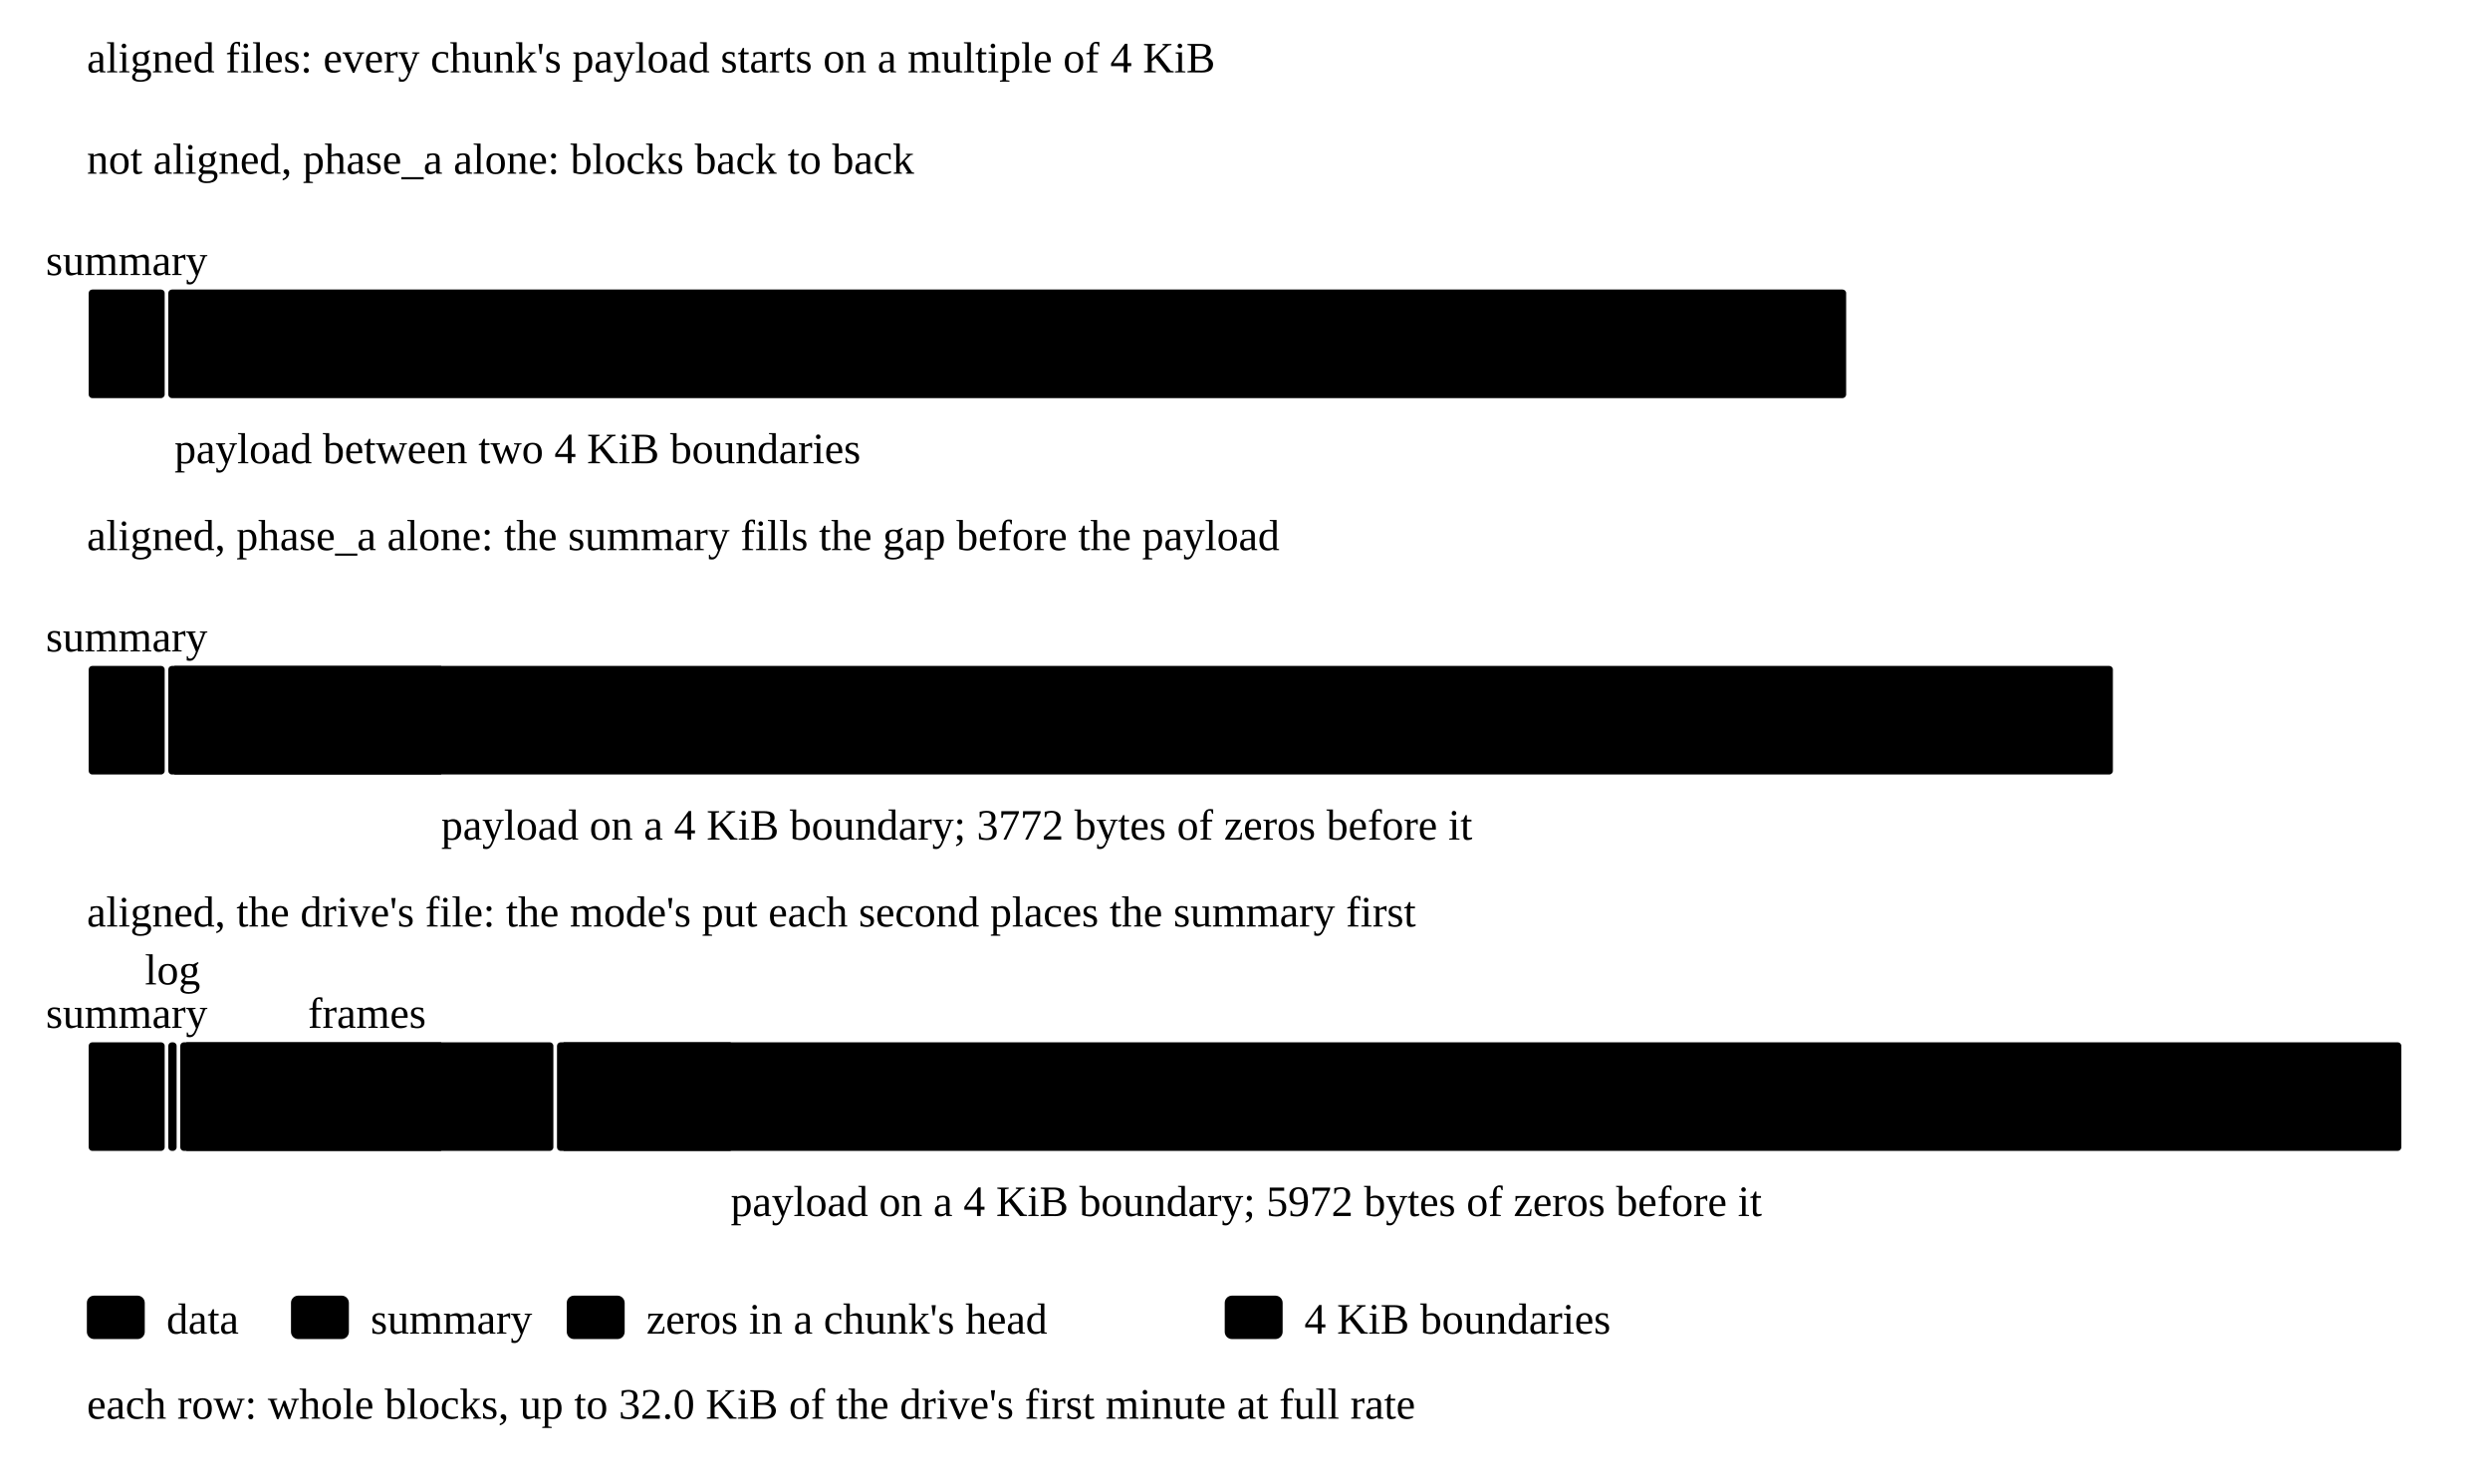
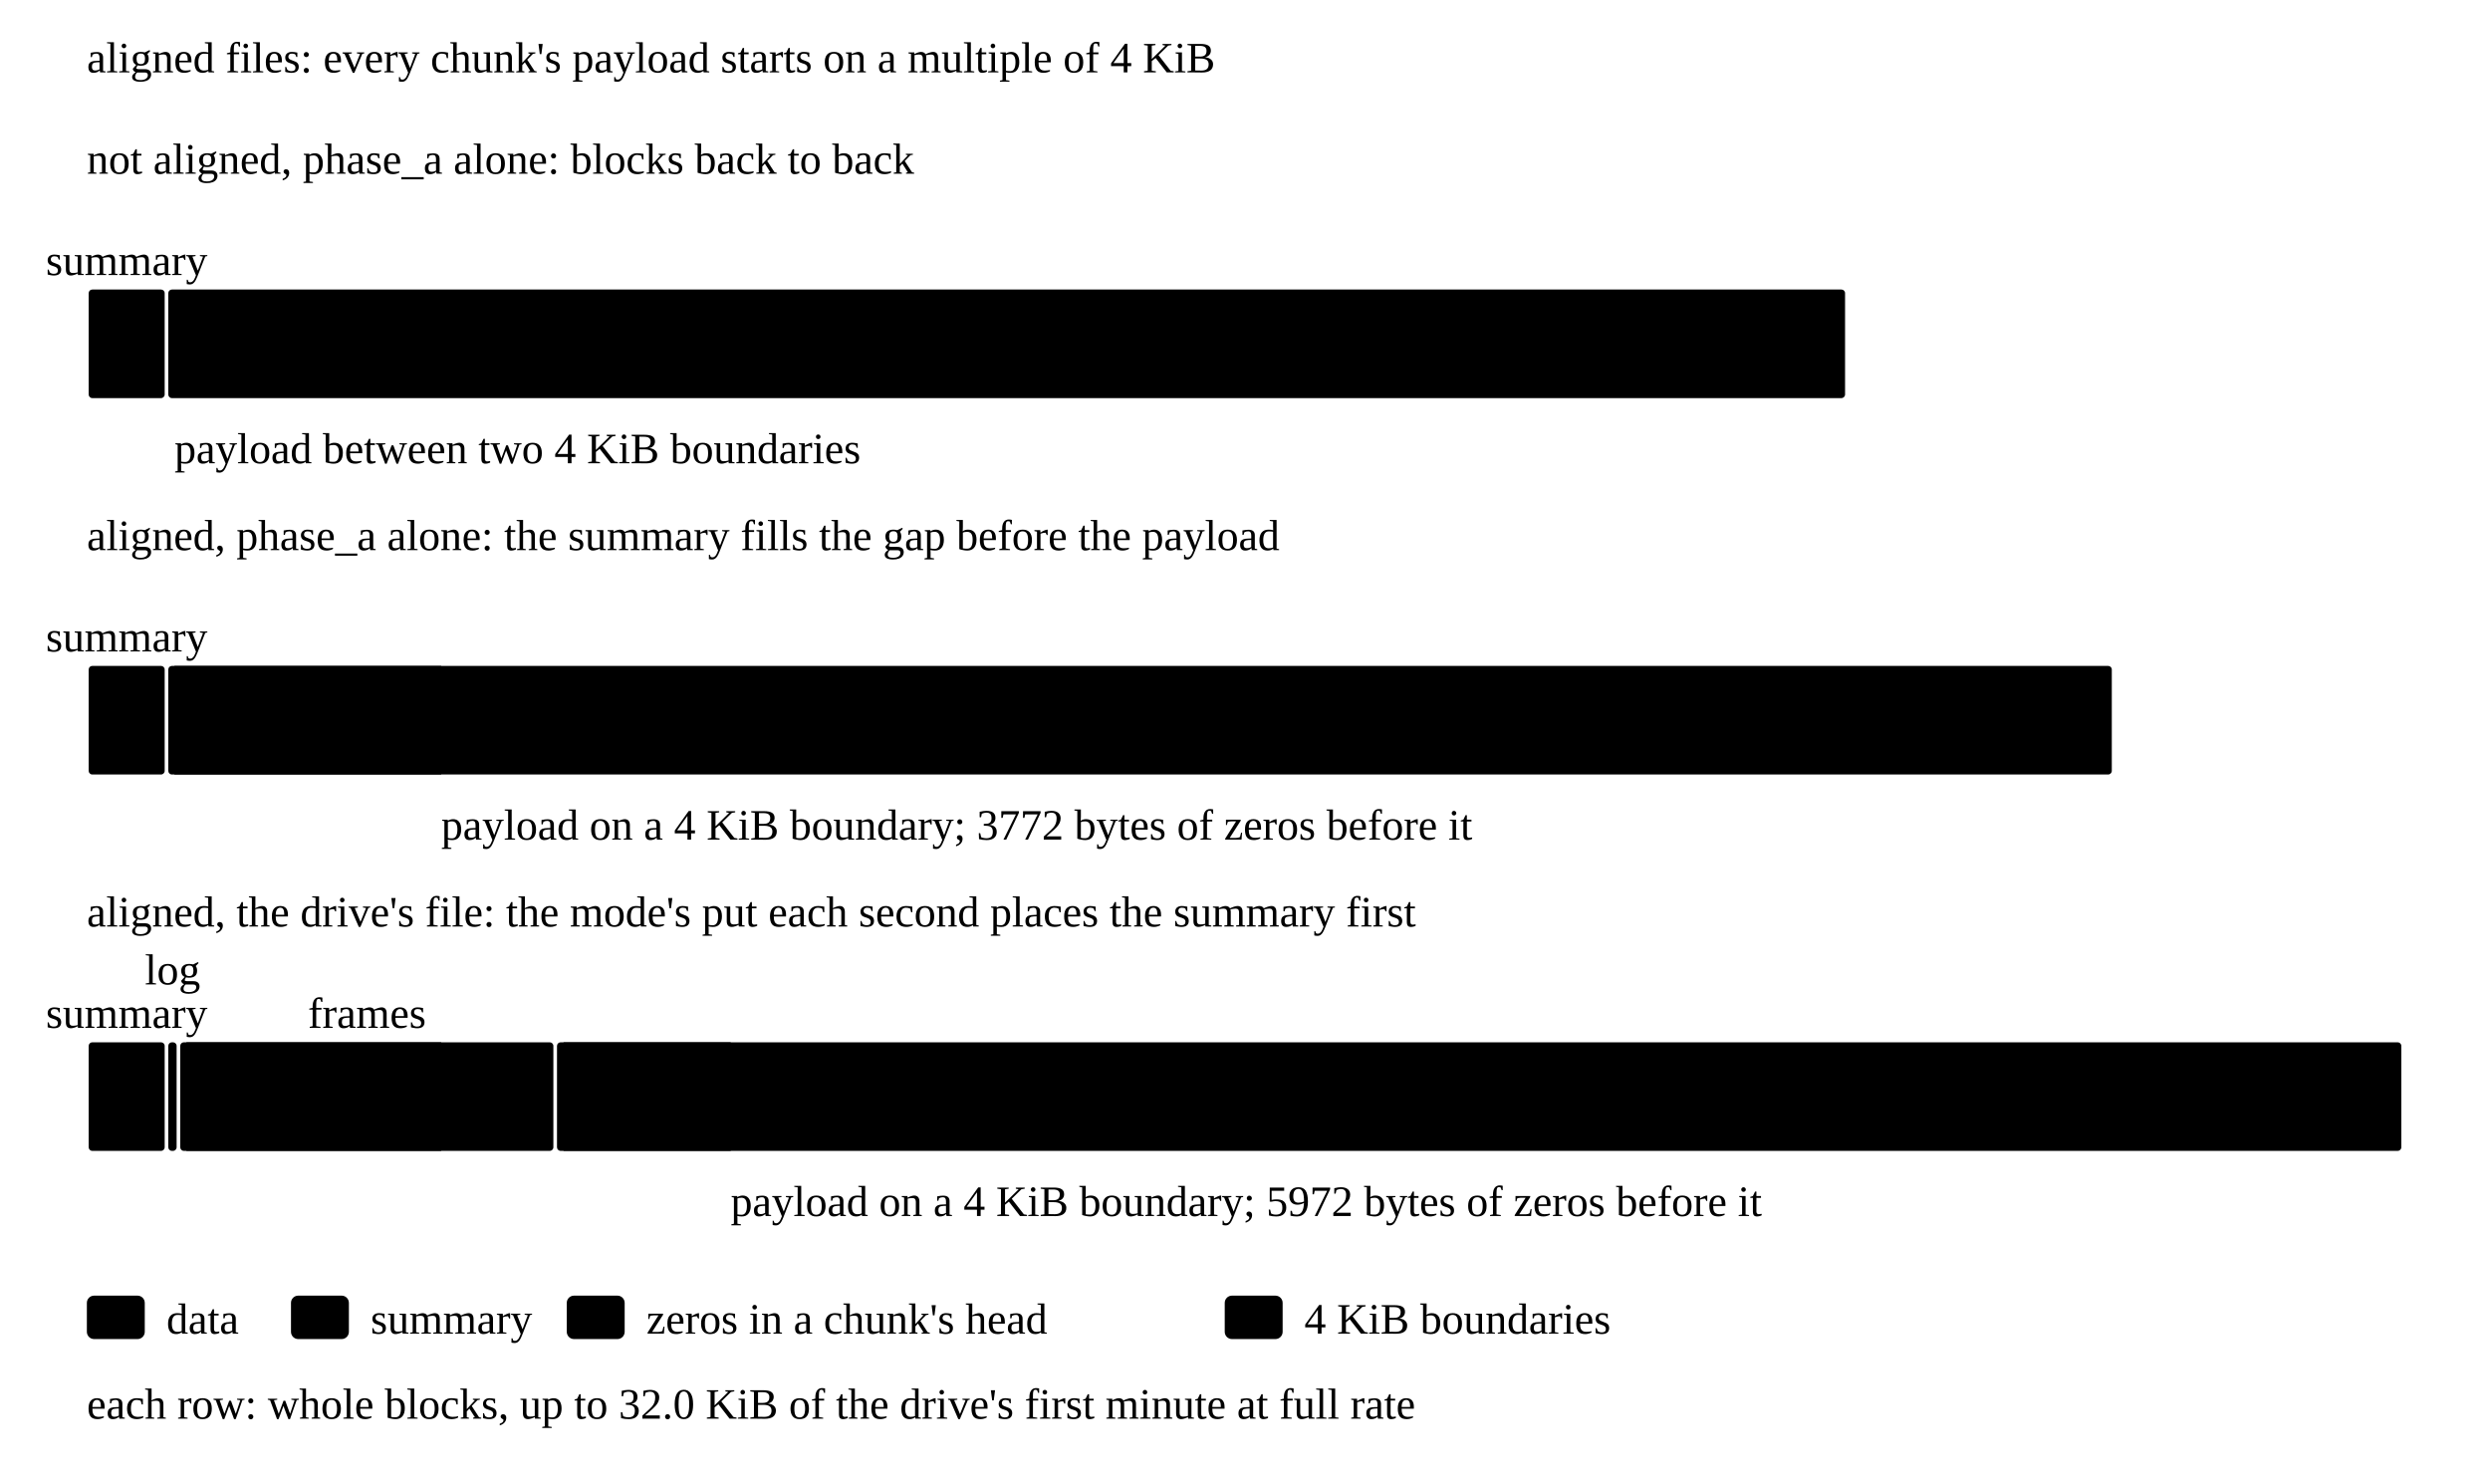
<svg xmlns="http://www.w3.org/2000/svg" class="ww-svg" viewBox="0 0 688 410" width="688" height="410" role="img" aria-label="Three files, each row from the end of one series chunk to the end of the next. Not aligned, the blocks follow each other and the payload between two 4 KiB boundaries. Aligned, in a file of phase_a alone, the summary fills the gap and the payload on a 4 KiB boundary; 3772 bytes of zeros before it. Aligned, in the drive's file, the put of the mode places the summary first and the payload on a 4 KiB boundary; 5972 bytes of zeros before it">
  <text x="24.0" y="20.0" text-anchor="start" class="strong">aligned files: every chunk's payload starts on a multiple of 4 KiB</text>
  <text x="24.0" y="48.0" text-anchor="start" class="small">not aligned, phase_a alone: blocks back to back</text>
  <rect x="24.5" y="80.0" width="21.0" height="30.0" rx="1" class="tint-teal" />
  <text x="35.0" y="76.0" text-anchor="middle" class="soft small">summary</text>
-   <rect x="46.5" y="80.0" width="463.6" height="30.0" rx="1" class="tint-blue" />
-   <text x="278.3" y="99.5" text-anchor="middle" class="small">samples</text>
-   <line x1="49.6" y1="76.0" x2="49.6" y2="114.0" class="thin dash" />
-   <line x1="129.6" y1="76.0" x2="129.6" y2="114.0" class="thin dash" />
-   <line x1="209.6" y1="76.0" x2="209.6" y2="114.0" class="thin dash" />
-   <line x1="289.6" y1="76.0" x2="289.6" y2="114.0" class="thin dash" />
-   <line x1="369.6" y1="76.0" x2="369.6" y2="114.0" class="thin dash" />
-   <line x1="449.6" y1="76.0" x2="449.6" y2="114.0" class="thin dash" />
+   <rect x="46.5" y="80.0" width="463.3" height="30.0" rx="1" class="tint-blue" />
+   <text x="278.2" y="99.5" text-anchor="middle" class="small">samples</text>
+   <line x1="25.0" y1="76.0" x2="25.0" y2="114.0" class="thin dash" />
+   <line x1="105.0" y1="76.0" x2="105.0" y2="114.0" class="thin dash" />
+   <line x1="185.0" y1="76.0" x2="185.0" y2="114.0" class="thin dash" />
+   <line x1="265.0" y1="76.0" x2="265.0" y2="114.0" class="thin dash" />
+   <line x1="345.0" y1="76.0" x2="345.0" y2="114.0" class="thin dash" />
+   <line x1="425.0" y1="76.0" x2="425.0" y2="114.0" class="thin dash" />
+   <line x1="505.0" y1="76.0" x2="505.0" y2="114.0" class="thin dash" />
  <line x1="48.2" y1="74.0" x2="48.2" y2="116.0" class="accent-line" />
  <text x="48.2" y="128.0" text-anchor="start" class="accent small">payload between two 4 KiB boundaries</text>
  <text x="24.0" y="152.0" text-anchor="start" class="small">aligned, phase_a alone: the summary fills the gap before the payload</text>
  <rect x="24.5" y="184.0" width="21.0" height="30.0" rx="1" class="tint-teal" />
  <text x="35.0" y="180.0" text-anchor="middle" class="soft small">summary</text>
-   <rect x="46.5" y="184.0" width="537.3" height="30.0" rx="1" class="tint-blue" />
+   <rect x="46.5" y="184.0" width="537.0" height="30.0" rx="1" class="tint-blue" />
  <rect x="48.2" y="184.0" width="73.7" height="30.0" rx="0" class="faint hatch" />
-   <text x="353.1" y="203.5" text-anchor="middle" class="small">samples</text>
+   <text x="353.0" y="203.5" text-anchor="middle" class="small">samples</text>
  <line x1="41.9" y1="180.0" x2="41.9" y2="218.0" class="thin dash" />
  <line x1="121.9" y1="180.0" x2="121.9" y2="218.0" class="thin dash" />
  <line x1="201.9" y1="180.0" x2="201.9" y2="218.0" class="thin dash" />
  <line x1="281.9" y1="180.0" x2="281.9" y2="218.0" class="thin dash" />
  <line x1="361.9" y1="180.0" x2="361.9" y2="218.0" class="thin dash" />
  <line x1="441.9" y1="180.0" x2="441.9" y2="218.0" class="thin dash" />
  <line x1="521.9" y1="180.0" x2="521.9" y2="218.0" class="thin dash" />
  <line x1="121.9" y1="178.0" x2="121.9" y2="220.0" class="accent-line" />
  <text x="121.9" y="232.0" text-anchor="start" class="accent small">payload on a 4 KiB boundary; 3772 bytes of zeros before it</text>
  <text x="24.0" y="256.0" text-anchor="start" class="small">aligned, the drive's file: the mode's put each second places the summary first</text>
  <rect x="24.5" y="288.0" width="21.0" height="30.0" rx="1" class="tint-teal" />
  <text x="35.0" y="284.0" text-anchor="middle" class="soft small">summary</text>
  <rect x="46.5" y="288.0" width="2.3" height="30.0" rx="1" class="tint-blue" />
  <text x="47.7" y="272.0" text-anchor="middle" class="soft small">log</text>
  <rect x="49.8" y="288.0" width="103.1" height="30.0" rx="1" class="tint-blue" />
  <rect x="51.5" y="288.0" width="70.4" height="30.0" rx="0" class="faint hatch" />
  <text x="101.4" y="284.0" text-anchor="middle" class="soft small">frames</text>
  <rect x="153.9" y="288.0" width="509.6" height="30.0" rx="1" class="tint-blue" />
  <rect x="155.7" y="288.0" width="46.2" height="30.0" rx="0" class="faint hatch" />
  <text x="433.0" y="307.5" text-anchor="middle" class="small">samples</text>
  <line x1="41.9" y1="284.0" x2="41.9" y2="322.0" class="thin dash" />
  <line x1="121.9" y1="284.0" x2="121.9" y2="322.0" class="thin dash" />
  <line x1="201.9" y1="284.0" x2="201.9" y2="322.0" class="thin dash" />
  <line x1="281.9" y1="284.0" x2="281.9" y2="322.0" class="thin dash" />
  <line x1="361.9" y1="284.0" x2="361.9" y2="322.0" class="thin dash" />
  <line x1="441.9" y1="284.0" x2="441.9" y2="322.0" class="thin dash" />
  <line x1="521.9" y1="284.0" x2="521.9" y2="322.0" class="thin dash" />
  <line x1="601.9" y1="284.0" x2="601.9" y2="322.0" class="thin dash" />
  <line x1="201.9" y1="282.0" x2="201.9" y2="324.0" class="accent-line" />
  <text x="201.9" y="336.0" text-anchor="start" class="accent small">payload on a 4 KiB boundary; 5972 bytes of zeros before it</text>
  <rect x="24.0" y="358.0" width="16.0" height="12.0" rx="2" class="tint-blue" />
  <text x="46.0" y="368.5" text-anchor="start" class="small">data</text>
  <rect x="80.4" y="358.0" width="16.0" height="12.0" rx="2" class="tint-teal" />
  <text x="102.4" y="368.5" text-anchor="start" class="small">summary</text>
  <rect x="156.6" y="358.0" width="16.0" height="12.0" rx="2" class="faint hatch" />
  <text x="178.6" y="368.5" text-anchor="start" class="small">zeros in a chunk's head</text>
  <rect x="338.4" y="358.0" width="16.0" height="12.0" rx="2" class="thin dash" />
  <text x="360.4" y="368.5" text-anchor="start" class="small">4 KiB boundaries</text>
  <text x="24.0" y="392.0" text-anchor="start" class="soft small">each row: whole blocks, up to 32.0 KiB of the drive's first minute at full rate</text>
</svg>
